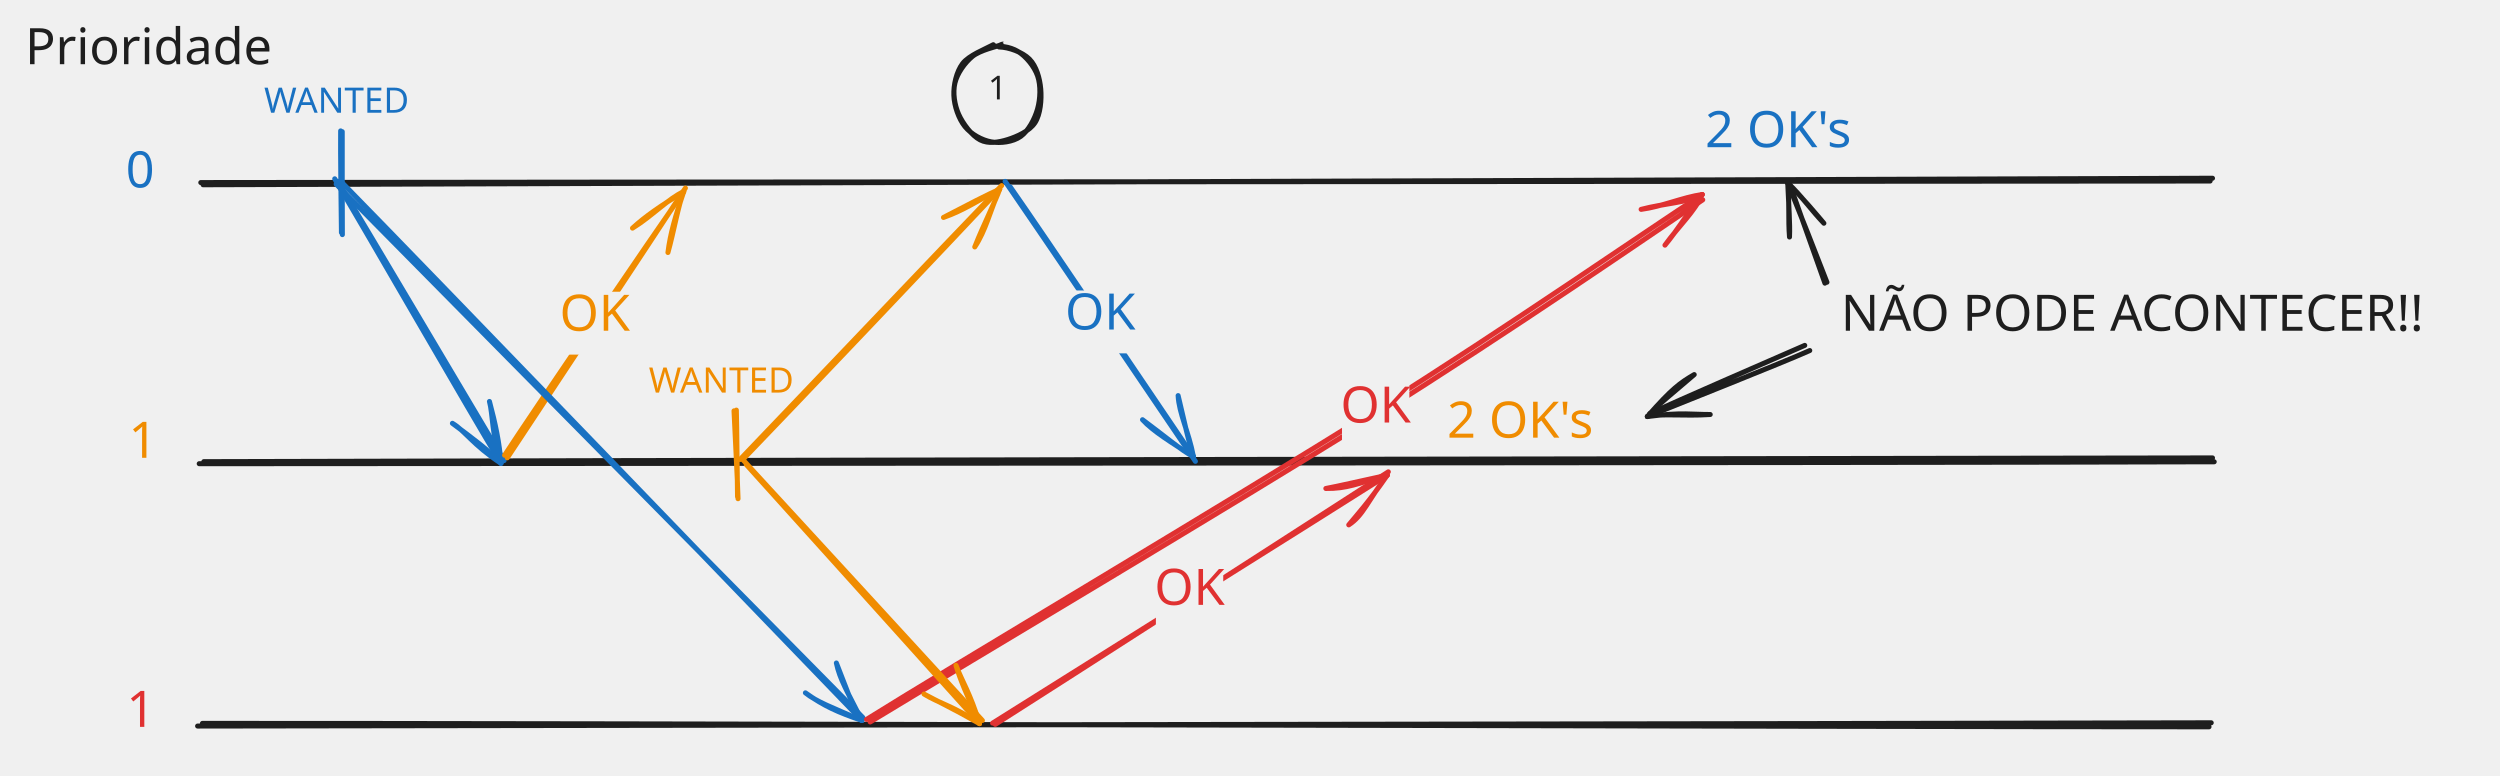
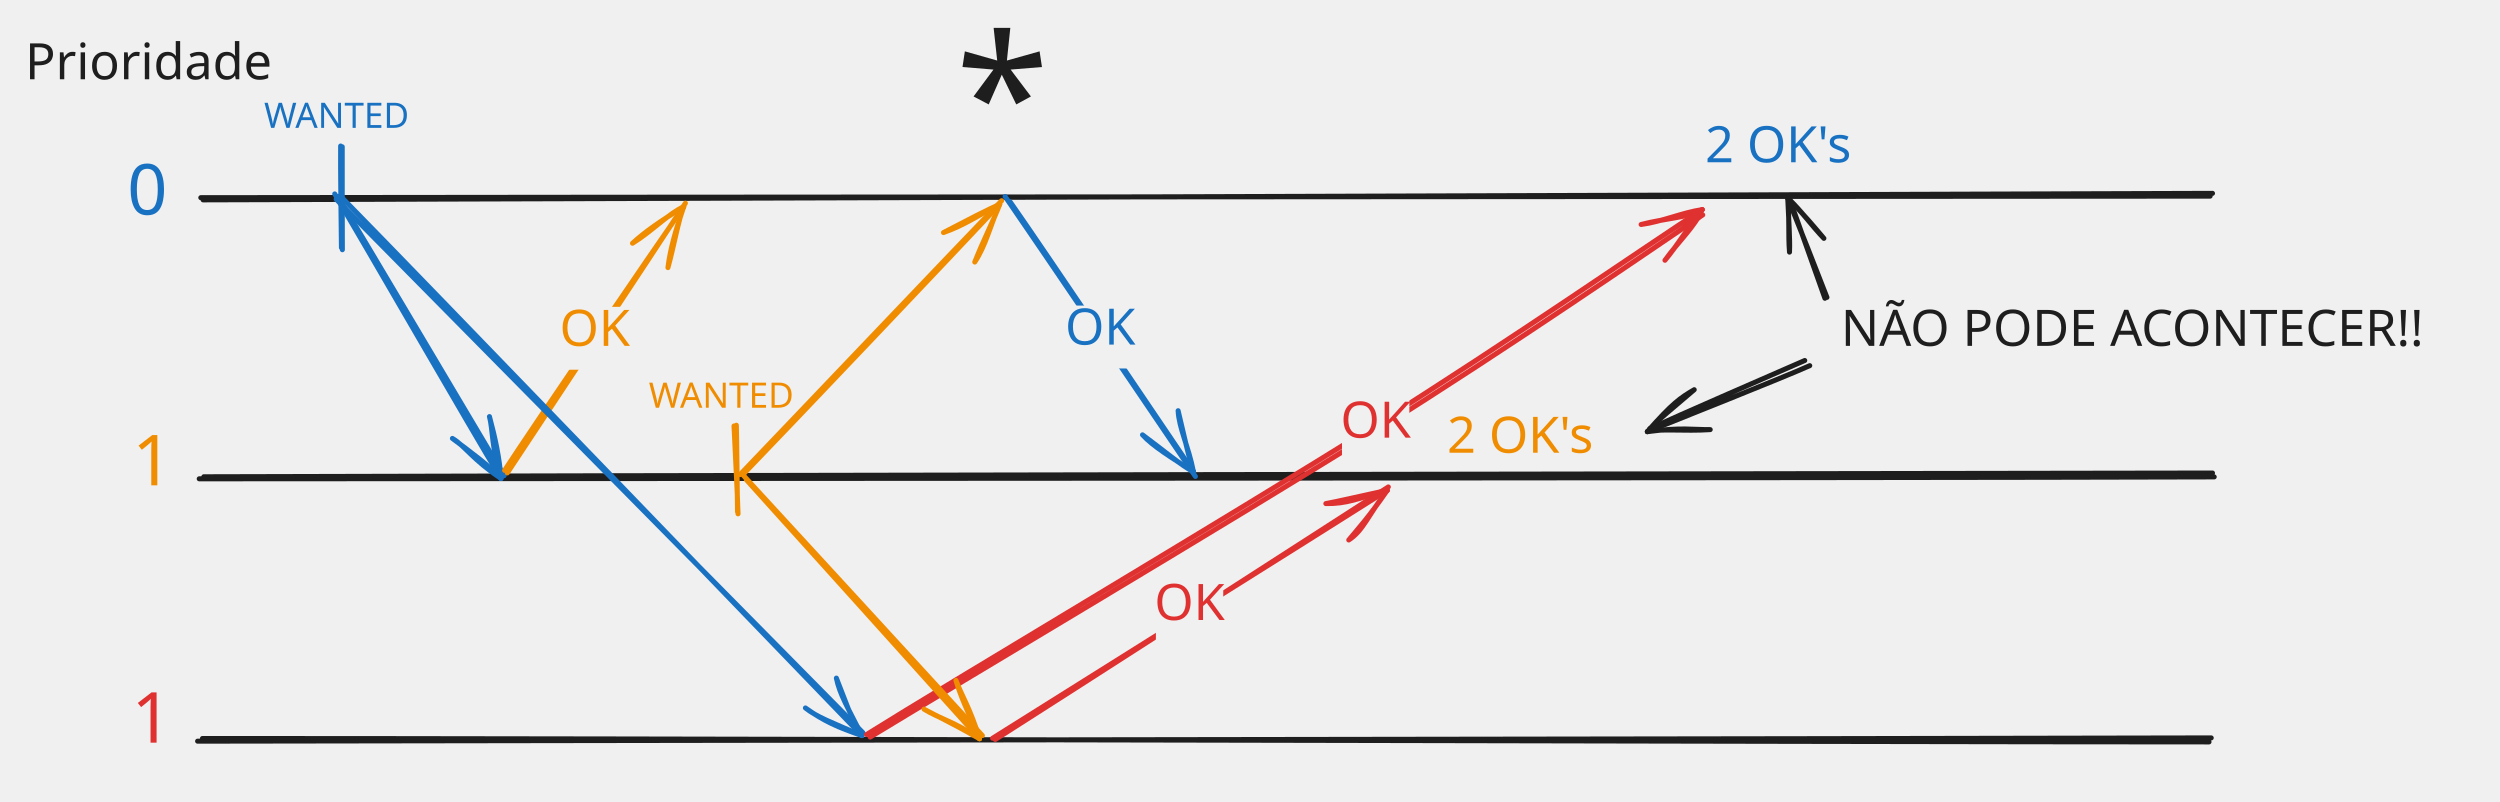
- <svg xmlns="http://www.w3.org/2000/svg" version="1.1" viewBox="0 0 994.06 308.5" width="994.06" height="308.5">
+ <svg xmlns="http://www.w3.org/2000/svg" version="1.1" viewBox="0 0 994.06 318.581" width="994.06" height="318.581">
  <defs>
    <style class="style-fonts">
      @font-face {
        font-family: "Virgil";
        src: url("https://excalidraw.com/Virgil.woff2");
      }
      @font-face {
        font-family: "Cascadia";
        src: url("https://excalidraw.com/Cascadia.woff2");
      }
      @font-face {
        font-family: "Assistant";
        src: url("https://excalidraw.com/Assistant-Regular.woff2");
      }
    </style>
  </defs>
  <g stroke-linecap="round">
-     <g transform="translate(79.71429 73.11111) rotate(0 400 -0.7142857)">
+     <g transform="translate(79.71429 79.12031) rotate(0 400 -0.7142857)">
      <path d="M1.04 0.35 C134.19 -0.02, 666.68 -1.8, 800.03 -2.24 M0.13 -0.52 C133.02 -0.75, 665.62 -0.98, 799.09 -1.13" stroke="#1e1e1e" stroke-width="2" fill="none" />
    </g>
  </g>
  <mask />
  <g stroke-linecap="round">
-     <g transform="translate(79.92209 183.9475) rotate(0 400 -0.7142857)">
+     <g transform="translate(79.92209 189.9567) rotate(0 400 -0.7142857)">
      <path d="M-0.71 0.43 C132.78 0.31, 667.05 0.12, 800.5 -0.33 M1.12 -0.38 C134.53 -0.85, 666.8 -1.71, 799.82 -1.87" stroke="#1e1e1e" stroke-width="2" fill="none" />
    </g>
  </g>
  <mask />
  <g stroke-linecap="round">
-     <g transform="translate(79.10298 288.7175) rotate(0 400 -0.7142857)">
+     <g transform="translate(79.10298 294.7267) rotate(0 400 -0.7142857)">
      <path d="M-0.53 -0.02 C132.83 -0.3, 666.77 -0.96, 800.13 -1.32 M1.39 -1.08 C134.61 -1.18, 666.37 0.3, 799.25 0.28" stroke="#1e1e1e" stroke-width="2" fill="none" />
    </g>
  </g>
  <mask />
-   <g transform="translate(10 10) rotate(0 48.64995 12.5)">
+   <g transform="translate(10 16.00919) rotate(0 48.64995 12.5)">
    <text x="0" y="0" font-family="Virgil, Segoe UI Emoji" font-size="20px" fill="#1e1e1e" text-anchor="start" style="white-space: pre;" direction="ltr" dominant-baseline="text-before-edge">Prioridade</text>
  </g>
-   <g transform="translate(50 59) rotate(0 6.879997 12.5)">
-     <text x="0" y="0" font-family="Virgil, Segoe UI Emoji" font-size="20px" fill="#1971c2" text-anchor="start" style="white-space: pre;" direction="ltr" dominant-baseline="text-before-edge">0</text>
-   </g>
-   <g transform="translate(51.12 166.5) rotate(0 2.709999 12.5)">
-     <text x="0" y="0" font-family="Virgil, Segoe UI Emoji" font-size="20px" fill="#f08c00" text-anchor="start" style="white-space: pre;" direction="ltr" dominant-baseline="text-before-edge">1</text>
-   </g>
-   <g transform="translate(50.29 273.5) rotate(0 2.709999 12.5)">
-     <text x="0" y="0" font-family="Virgil, Segoe UI Emoji" font-size="20px" fill="#e03131" text-anchor="start" style="white-space: pre;" direction="ltr" dominant-baseline="text-before-edge">1</text>
-   </g>
-   <g stroke-linecap="round">
-     <g transform="translate(136 52) rotate(0 0 20.5)">
+   <g transform="translate(50.57195 63.59542) rotate(0 9.631996 17.5)">
+     <text x="0" y="0" font-family="Virgil, Segoe UI Emoji" font-size="28px" fill="#1971c2" text-anchor="start" style="white-space: pre;" direction="ltr" dominant-baseline="text-before-edge">0</text>
+   </g>
+   <g transform="translate(52.62036 171.2608) rotate(0 3.793999 17.5)">
+     <text x="0" y="0" font-family="Virgil, Segoe UI Emoji" font-size="28px" fill="#f08c00" text-anchor="start" style="white-space: pre;" direction="ltr" dominant-baseline="text-before-edge">1</text>
+   </g>
+   <g transform="translate(52.32437 273.5808) rotate(0 3.793999 17.5)">
+     <text x="0" y="0" font-family="Virgil, Segoe UI Emoji" font-size="28px" fill="#e03131" text-anchor="start" style="white-space: pre;" direction="ltr" dominant-baseline="text-before-edge">1</text>
+   </g>
+   <g stroke-linecap="round">
+     <g transform="translate(136 58.00919) rotate(0 0 20.5)">
      <path d="M0.08 0.35 C0.04 7.14, 0.1 34.57, 0.13 41.29 M-0.55 0.05 C-0.67 6.92, -0.33 33.63, -0.24 40.48" stroke="#1971c2" stroke-width="2" fill="none" />
    </g>
  </g>
  <mask />
  <g stroke-linecap="round">
-     <g transform="translate(134 72) rotate(0 33.5 56)">
+     <g transform="translate(134 78.00919) rotate(0 33.5 56)">
      <path d="M0.37 0.1 C11.54 18.55, 55.25 92.37, 66.43 111.13 M-0.9 -0.9 C10.13 17.64, 53.88 93.61, 65.19 112.21" stroke="#1971c2" stroke-width="2" fill="none" />
    </g>
-     <g transform="translate(134 72) rotate(0 33.5 56)">
+     <g transform="translate(134 78.00919) rotate(0 33.5 56)">
      <path d="M45.89 96.32 C50.87 99.24, 54.02 104.85, 65.19 112.21 M45.89 96.32 C53.5 102, 60.43 107.06, 65.19 112.21" stroke="#1971c2" stroke-width="2" fill="none" />
    </g>
-     <g transform="translate(134 72) rotate(0 33.5 56)">
+     <g transform="translate(134 78.00919) rotate(0 33.5 56)">
      <path d="M60.62 87.63 C61.99 92.74, 61.51 100.5, 65.19 112.21 M60.62 87.63 C62.96 96.33, 64.66 104.46, 65.19 112.21" stroke="#1971c2" stroke-width="2" fill="none" />
    </g>
  </g>
  <mask />
  <g mask="url(#mask-CWxa6YxWvnzeYQI_NtNRD)" stroke-linecap="round">
-     <g transform="translate(201 182) rotate(0 35.5 -53.5)">
+     <g transform="translate(201 188.0092) rotate(0 35.5 -53.5)">
      <path d="M0.72 0.04 C12.51 -17.91, 59.94 -89.35, 71.53 -107.22 M-0.36 -0.99 C11.25 -18.79, 58.67 -88.31, 70.86 -105.8" stroke="#f08c00" stroke-width="2" fill="none" />
    </g>
-     <g transform="translate(201 182) rotate(0 35.5 -53.5)">
+     <g transform="translate(201 188.0092) rotate(0 35.5 -53.5)">
      <path d="M64.59 -81.6 C66.85 -89.61, 68.72 -100.55, 70.86 -105.8 M64.59 -81.6 C65.52 -89.04, 67.5 -95.96, 70.86 -105.8" stroke="#f08c00" stroke-width="2" fill="none" />
    </g>
-     <g transform="translate(201 182) rotate(0 35.5 -53.5)">
+     <g transform="translate(201 188.0092) rotate(0 35.5 -53.5)">
      <path d="M50.5 -91.29 C57.96 -95.84, 64.98 -103.23, 70.86 -105.8 M50.5 -91.29 C55.53 -95.91, 61.55 -100.06, 70.86 -105.8" stroke="#f08c00" stroke-width="2" fill="none" />
    </g>
  </g>
  <mask id="mask-CWxa6YxWvnzeYQI_NtNRD">
-     <rect x="0" y="0" fill="#fff" width="372" height="389" />
-     <rect x="223.11" y="116" fill="#000" width="26.78" height="25" opacity="1" />
-   </mask>
-   <g transform="translate(223.11 116) rotate(0 13.47502 12.41003)">
+     <rect x="0" y="0" fill="#fff" width="372" height="395.009" />
+     <rect x="223.11" y="122.009" fill="#000" width="26.78" height="25" opacity="1" />
+   </mask>
+   <g transform="translate(223.11 122.0092) rotate(0 13.47502 12.41003)">
    <text x="13.39" y="0" font-family="Virgil, Segoe UI Emoji" font-size="20px" fill="#f08c00" text-anchor="middle" style="white-space: pre;" direction="ltr" dominant-baseline="text-before-edge">OK</text>
  </g>
  <g stroke-linecap="round">
-     <g transform="translate(134 73) rotate(0 104 106.5)">
+     <g transform="translate(134 79.00919) rotate(0 104 106.5)">
      <path d="M-0.33 0.22 C34.49 35.52, 174.29 176.96, 209.09 212.3 M1.7 -0.7 C36.44 34.69, 174.34 177.82, 208.71 213.47" stroke="#1971c2" stroke-width="2" fill="none" />
    </g>
-     <g transform="translate(134 73) rotate(0 104 106.5)">
+     <g transform="translate(134 79.00919) rotate(0 104 106.5)">
      <path d="M186.25 202.49 C193.7 207.8, 199.2 210.2, 208.71 213.47 M186.25 202.49 C190.61 206, 196.61 208.23, 208.71 213.47" stroke="#1971c2" stroke-width="2" fill="none" />
    </g>
-     <g transform="translate(134 73) rotate(0 104 106.5)">
+     <g transform="translate(134 79.00919) rotate(0 104 106.5)">
      <path d="M198.56 190.62 C202.21 199.62, 203.85 205.73, 208.71 213.47 M198.56 190.62 C199.87 196.99, 202.94 202.05, 208.71 213.47" stroke="#1971c2" stroke-width="2" fill="none" />
    </g>
  </g>
  <mask />
  <g mask="url(#mask-NoaO7pQ8SS-N499FAydJp)" stroke-linecap="round">
-     <g transform="translate(346 287) rotate(0 165 -104)">
+     <g transform="translate(346 293.0092) rotate(0 165 -104)">
      <path d="M0 0.07 C33.32 -20.25, 145.69 -86.9, 200.87 -121.5 C256.04 -156.1, 309.47 -193.02, 331.05 -207.55 M-1.46 -0.94 C31.62 -21.66, 144.47 -88.58, 199.85 -123.36 C255.23 -158.15, 309.02 -195.55, 330.84 -209.66" stroke="#e03131" stroke-width="2" fill="none" />
    </g>
-     <g transform="translate(346 287) rotate(0 165 -104)">
+     <g transform="translate(346 293.0092) rotate(0 165 -104)">
      <path d="M316.03 -189.52 C321.63 -197.3, 327.91 -202.89, 330.84 -209.66 M316.03 -189.52 C320.99 -195.43, 326.2 -204, 330.84 -209.66" stroke="#e03131" stroke-width="2" fill="none" />
    </g>
-     <g transform="translate(346 287) rotate(0 165 -104)">
+     <g transform="translate(346 293.0092) rotate(0 165 -104)">
      <path d="M306.55 -203.75 C315.76 -206.19, 325.6 -206.44, 330.84 -209.66 M306.55 -203.75 C314.74 -204.81, 323.16 -208.58, 330.84 -209.66" stroke="#e03131" stroke-width="2" fill="none" />
    </g>
  </g>
  <mask id="mask-NoaO7pQ8SS-N499FAydJp">
-     <rect x="0" y="0" fill="#fff" width="776" height="595" />
-     <rect x="533.61" y="152.5" fill="#000" width="26.78" height="25" opacity="1" />
-   </mask>
-   <g transform="translate(533.61 152.5) rotate(0 -22.81601 29.70341)">
+     <rect x="0" y="0" fill="#fff" width="776" height="601.009" />
+     <rect x="533.61" y="158.509" fill="#000" width="26.78" height="25" opacity="1" />
+   </mask>
+   <g transform="translate(533.61 158.5092) rotate(0 -22.81601 29.70341)">
    <text x="13.39" y="0" font-family="Virgil, Segoe UI Emoji" font-size="20px" fill="#e03131" text-anchor="middle" style="white-space: pre;" direction="ltr" dominant-baseline="text-before-edge">OK</text>
  </g>
  <g stroke-linecap="round">
-     <g transform="translate(295 182) rotate(0 51.5 -54)">
+     <g transform="translate(295 188.0092) rotate(0 51.5 -54)">
      <path d="M-0.75 0.7 C16.44 -17.19, 85.98 -90.28, 103.28 -108.2 M1.05 0.02 C18.1 -17.61, 85.6 -88.67, 102.49 -106.76" stroke="#f08c00" stroke-width="2" fill="none" />
    </g>
-     <g transform="translate(295 182) rotate(0 51.5 -54)">
+     <g transform="translate(295 188.0092) rotate(0 51.5 -54)">
      <path d="M92.59 -83.81 C96.98 -90.38, 98.56 -97.86, 102.49 -106.76 M92.59 -83.81 C96.14 -92.82, 101.09 -102.59, 102.49 -106.76" stroke="#f08c00" stroke-width="2" fill="none" />
    </g>
-     <g transform="translate(295 182) rotate(0 51.5 -54)">
+     <g transform="translate(295 188.0092) rotate(0 51.5 -54)">
      <path d="M80.15 -95.54 C88.31 -98.4, 93.74 -102.24, 102.49 -106.76 M80.15 -95.54 C88.63 -99.98, 98.54 -105.08, 102.49 -106.76" stroke="#f08c00" stroke-width="2" fill="none" />
    </g>
  </g>
  <mask />
  <g stroke-linecap="round">
-     <g transform="translate(296 183) rotate(0 47.5 52)">
+     <g transform="translate(296 189.0092) rotate(0 47.5 52)">
      <path d="M-0.96 -0.58 C14.87 16.58, 78.73 86.12, 94.62 103.47 M0.74 1.73 C16.41 19, 78.05 87.59, 93.48 104.72" stroke="#f08c00" stroke-width="2" fill="none" />
    </g>
-     <g transform="translate(296 183) rotate(0 47.5 52)">
+     <g transform="translate(296 189.0092) rotate(0 47.5 52)">
      <path d="M71.41 92.97 C76.43 95.69, 82.45 98.44, 93.48 104.72 M71.41 92.97 C77.26 96.62, 83.57 97.91, 93.48 104.72" stroke="#f08c00" stroke-width="2" fill="none" />
    </g>
-     <g transform="translate(296 183) rotate(0 47.5 52)">
+     <g transform="translate(296 189.0092) rotate(0 47.5 52)">
      <path d="M84.12 81.54 C85.77 87.23, 88.37 93.06, 93.48 104.72 M84.12 81.54 C86.64 88.19, 89.68 92.42, 93.48 104.72" stroke="#f08c00" stroke-width="2" fill="none" />
    </g>
  </g>
  <mask />
  <g stroke-linecap="round">
-     <g transform="translate(292 163) rotate(0 0.5 17.5)">
+     <g transform="translate(292 169.0092) rotate(0 0.5 17.5)">
      <path d="M-0.14 0.36 C0.09 6.19, 1.35 29.47, 1.46 35.3 M0.79 0.07 C0.98 5.72, 1.13 28.77, 1.26 34.49" stroke="#f08c00" stroke-width="2" fill="none" />
    </g>
  </g>
  <mask />
-   <g transform="translate(105 34) rotate(0 30.03998 8.72444)">
+   <g transform="translate(105 40.00919) rotate(0 30.02039 8.72444)">
    <text x="0" y="0" font-family="Virgil, Segoe UI Emoji" font-size="13.959px" fill="#1971c2" text-anchor="start" style="white-space: pre;" direction="ltr" dominant-baseline="text-before-edge">WANTED</text>
  </g>
-   <g transform="translate(257.96 145.2756) rotate(0 30.02039 8.72444)">
+   <g transform="translate(257.96 151.2848) rotate(0 30.02039 8.72444)">
    <text x="0" y="0" font-family="Virgil, Segoe UI Emoji" font-size="13.959px" fill="#f08c00" text-anchor="start" style="white-space: pre;" direction="ltr" dominant-baseline="text-before-edge">WANTED</text>
  </g>
  <g mask="url(#mask-IPtkkJFKRoe6lKtS_3t54)" stroke-linecap="round">
-     <g transform="translate(395 287) rotate(0 78 -49.5)">
+     <g transform="translate(395 293.0092) rotate(0 78 -49.5)">
      <path d="M0.74 1.03 C26.97 -15.61, 131.04 -82.56, 157.03 -99.39 M-0.33 0.53 C25.86 -15.98, 130.53 -81.45, 156.62 -98.06" stroke="#e03131" stroke-width="2" fill="none" />
    </g>
-     <g transform="translate(395 287) rotate(0 78 -49.5)">
+     <g transform="translate(395 293.0092) rotate(0 78 -49.5)">
      <path d="M141.3 -78.3 C147.12 -82.06, 148.91 -88.07, 156.62 -98.06 M141.3 -78.3 C144.71 -82.45, 149.15 -87.21, 156.62 -98.06" stroke="#e03131" stroke-width="2" fill="none" />
    </g>
-     <g transform="translate(395 287) rotate(0 78 -49.5)">
+     <g transform="translate(395 293.0092) rotate(0 78 -49.5)">
      <path d="M132.19 -92.77 C140.53 -92.65, 144.81 -94.72, 156.62 -98.06 M132.19 -92.77 C137.52 -93.76, 143.97 -95.31, 156.62 -98.06" stroke="#e03131" stroke-width="2" fill="none" />
    </g>
  </g>
  <mask id="mask-IPtkkJFKRoe6lKtS_3t54">
-     <rect x="0" y="0" fill="#fff" width="651" height="486" />
-     <rect x="459.61" y="225" fill="#000" width="26.78" height="25" opacity="1" />
-   </mask>
-   <g transform="translate(459.61 225) rotate(0 13.73922 12.81922)">
+     <rect x="0" y="0" fill="#fff" width="651" height="492.009" />
+     <rect x="459.61" y="231.009" fill="#000" width="26.78" height="25" opacity="1" />
+   </mask>
+   <g transform="translate(459.61 231.0092) rotate(0 13.73922 12.81922)">
    <text x="13.39" y="0" font-family="Virgil, Segoe UI Emoji" font-size="20px" fill="#e03131" text-anchor="middle" style="white-space: pre;" direction="ltr" dominant-baseline="text-before-edge">OK</text>
  </g>
  <g mask="url(#mask-NLuqV-gYdHWJPoiAlckK9)" stroke-linecap="round">
-     <g transform="translate(400 73) rotate(0 37.5 55)">
+     <g transform="translate(400 79.00919) rotate(0 37.5 55)">
      <path d="M-0.34 -0.87 C12.28 17.4, 62.64 91.77, 75.32 110.44 M1.69 1.29 C14.21 19.12, 62.26 90.53, 74.54 108.54" stroke="#1971c2" stroke-width="2" fill="none" />
    </g>
-     <g transform="translate(400 73) rotate(0 37.5 55)">
+     <g transform="translate(400 79.00919) rotate(0 37.5 55)">
      <path d="M54.29 93.89 C58.35 98.39, 65.93 103.03, 74.54 108.54 M54.29 93.89 C62.27 99.78, 70.07 106.39, 74.54 108.54" stroke="#1971c2" stroke-width="2" fill="none" />
    </g>
-     <g transform="translate(400 73) rotate(0 37.5 55)">
+     <g transform="translate(400 79.00919) rotate(0 37.5 55)">
      <path d="M68.45 84.3 C68.79 91.32, 72.6 98.52, 74.54 108.54 M68.45 84.3 C70.76 93.85, 72.97 104.25, 74.54 108.54" stroke="#1971c2" stroke-width="2" fill="none" />
    </g>
  </g>
  <mask id="mask-NLuqV-gYdHWJPoiAlckK9">
-     <rect x="0" y="0" fill="#fff" width="575" height="283" />
-     <rect x="424.11" y="115.5" fill="#000" width="26.78" height="25" opacity="1" />
-   </mask>
-   <g transform="translate(424.11 115.5) rotate(0 13.38171 12.28366)">
+     <rect x="0" y="0" fill="#fff" width="575" height="289.009" />
+     <rect x="424.11" y="121.509" fill="#000" width="26.78" height="25" opacity="1" />
+   </mask>
+   <g transform="translate(424.11 121.5092) rotate(0 13.38171 12.28366)">
    <text x="13.39" y="0" font-family="Virgil, Segoe UI Emoji" font-size="20px" fill="#1971c2" text-anchor="middle" style="white-space: pre;" direction="ltr" dominant-baseline="text-before-edge">OK</text>
  </g>
-   <g transform="translate(678 43) rotate(0 33.59998 12.5)">
+   <g transform="translate(678 49.00919) rotate(0 33.59998 12.5)">
    <text x="0" y="0" font-family="Virgil, Segoe UI Emoji" font-size="20px" fill="#1971c2" text-anchor="start" style="white-space: pre;" direction="ltr" dominant-baseline="text-before-edge">2 OK's</text>
  </g>
-   <g transform="translate(575.4 158.5) rotate(0 33.59998 12.5)">
+   <g transform="translate(575.4 164.5092) rotate(0 33.59998 12.5)">
    <text x="0" y="0" font-family="Virgil, Segoe UI Emoji" font-size="20px" fill="#f08c00" text-anchor="start" style="white-space: pre;" direction="ltr" dominant-baseline="text-before-edge">2 OK's</text>
  </g>
-   <g transform="translate(732 116) rotate(0 126.0299 12.5)">
+   <g transform="translate(732 122.0092) rotate(0 126.0299 12.5)">
    <text x="0" y="0" font-family="Virgil, Segoe UI Emoji" font-size="20px" fill="#1e1e1e" text-anchor="start" style="white-space: pre;" direction="ltr" dominant-baseline="text-before-edge">NÃO PODE ACONTECER!!</text>
  </g>
  <g stroke-linecap="round">
-     <g transform="translate(718 138.4068) rotate(0 -31 13.35517)">
+     <g transform="translate(718 144.416) rotate(0 -31 13.35517)">
      <path d="M-0.39 -1.07 C-10.53 3.35, -51.62 21.22, -62.01 26.04 M1.6 0.98 C-8.6 5.59, -52.66 23.04, -62.97 27.22" stroke="#1e1e1e" stroke-width="2" fill="none" />
    </g>
-     <g transform="translate(718 138.4068) rotate(0 -31 13.35517)">
+     <g transform="translate(718 144.416) rotate(0 -31 13.35517)">
      <path d="M-44.34 10.54 C-49.95 13.83, -53.05 15.97, -62.97 27.22 M-44.34 10.54 C-52.41 17.53, -58.92 22.57, -62.97 27.22" stroke="#1e1e1e" stroke-width="2" fill="none" />
    </g>
-     <g transform="translate(718 138.4068) rotate(0 -31 13.35517)">
+     <g transform="translate(718 144.416) rotate(0 -31 13.35517)">
      <path d="M-37.98 26.41 C-44.81 26.47, -49.19 25.42, -62.97 27.22 M-37.98 26.41 C-48.46 27.11, -57.47 25.89, -62.97 27.22" stroke="#1e1e1e" stroke-width="2" fill="none" />
    </g>
  </g>
  <mask />
  <g stroke-linecap="round">
-     <g transform="translate(726.0077 112.3816) rotate(0 -7.48681 -20.19082)">
+     <g transform="translate(726.0077 118.3908) rotate(0 -7.48681 -20.19082)">
      <path d="M-0.38 0.21 C-2.82 -6.48, -12.33 -33.62, -14.81 -40.37 M0.43 -0.15 C-2.06 -6.74, -12.46 -33.09, -15.16 -39.66" stroke="#1e1e1e" stroke-width="2" fill="none" />
    </g>
-     <g transform="translate(726.0077 112.3816) rotate(0 -7.48681 -20.19082)">
+     <g transform="translate(726.0077 118.3908) rotate(0 -7.48681 -20.19082)">
      <path d="M-0.79 -23.62 C-4.25 -27.71, -8.5 -32.85, -15.16 -39.66 M-0.79 -23.62 C-5.74 -28.77, -9.53 -34.34, -15.16 -39.66" stroke="#1e1e1e" stroke-width="2" fill="none" />
    </g>
-     <g transform="translate(726.0077 112.3816) rotate(0 -7.48681 -20.19082)">
+     <g transform="translate(726.0077 118.3908) rotate(0 -7.48681 -20.19082)">
      <path d="M-14.46 -18.14 C-14.22 -23.66, -14.78 -30.28, -15.16 -39.66 M-14.46 -18.14 C-15.02 -25.03, -14.42 -32.36, -15.16 -39.66" stroke="#1e1e1e" stroke-width="2" fill="none" />
    </g>
  </g>
  <mask />
-   <g stroke-linecap="round" transform="translate(379 18.45707) rotate(0 17.5 19.05556)">
-     <path d="M14.62 0.46 C17.97 -0.64, 22.57 0.1, 25.74 1.99 C28.9 3.87, 32.28 7.94, 33.59 11.76 C34.89 15.57, 34.68 20.88, 33.55 24.89 C32.43 28.89, 29.9 33.62, 26.83 35.8 C23.76 37.98, 18.83 38.61, 15.13 37.95 C11.44 37.29, 7.15 34.93, 4.67 31.85 C2.2 28.78, 0.43 23.68, 0.28 19.51 C0.12 15.34, 1.29 10.12, 3.74 6.84 C6.2 3.55, 13.06 0.91, 15.03 -0.21 C16.99 -1.33, 15.54 -0.22, 15.52 0.13 M18.27 0.22 C22.07 0.29, 27.56 2.26, 30.32 5.04 C33.08 7.81, 34.45 12.68, 34.82 16.9 C35.19 21.11, 34.72 26.97, 32.53 30.33 C30.34 33.68, 25.34 35.89, 21.7 37.03 C18.06 38.17, 13.95 38.84, 10.7 37.16 C7.44 35.48, 3.84 30.72, 2.17 26.95 C0.51 23.18, -0.21 18.37, 0.7 14.55 C1.61 10.72, 4.57 6.52, 7.64 3.99 C10.72 1.46, 17.44 0.02, 19.16 -0.65 C20.88 -1.31, 18.06 -0.56, 17.97 -0.02" stroke="#1e1e1e" stroke-width="2" fill="none" />
-   </g>
-   <g transform="translate(394.8479 29.33519) rotate(0 1.777756 8.203125)">
-     <text x="1.778" y="0" font-family="Virgil, Segoe UI Emoji" font-size="13.125px" fill="#1e1e1e" text-anchor="middle" style="white-space: pre;" direction="ltr" dominant-baseline="text-before-edge">1</text>
+   <g transform="translate(379.9311 10) rotate(0 19.82227 81.20328)">
+     <text x="0" y="0" font-family="Cascadia, Segoe UI Emoji" font-size="67.669px" fill="#1e1e1e" text-anchor="start" style="white-space: pre;" direction="ltr" dominant-baseline="text-before-edge">*</text>
+     <text x="0" y="81.203" font-family="Cascadia, Segoe UI Emoji" font-size="67.669px" fill="#1e1e1e" text-anchor="start" style="white-space: pre;" direction="ltr" dominant-baseline="text-before-edge" />
  </g>
</svg>
